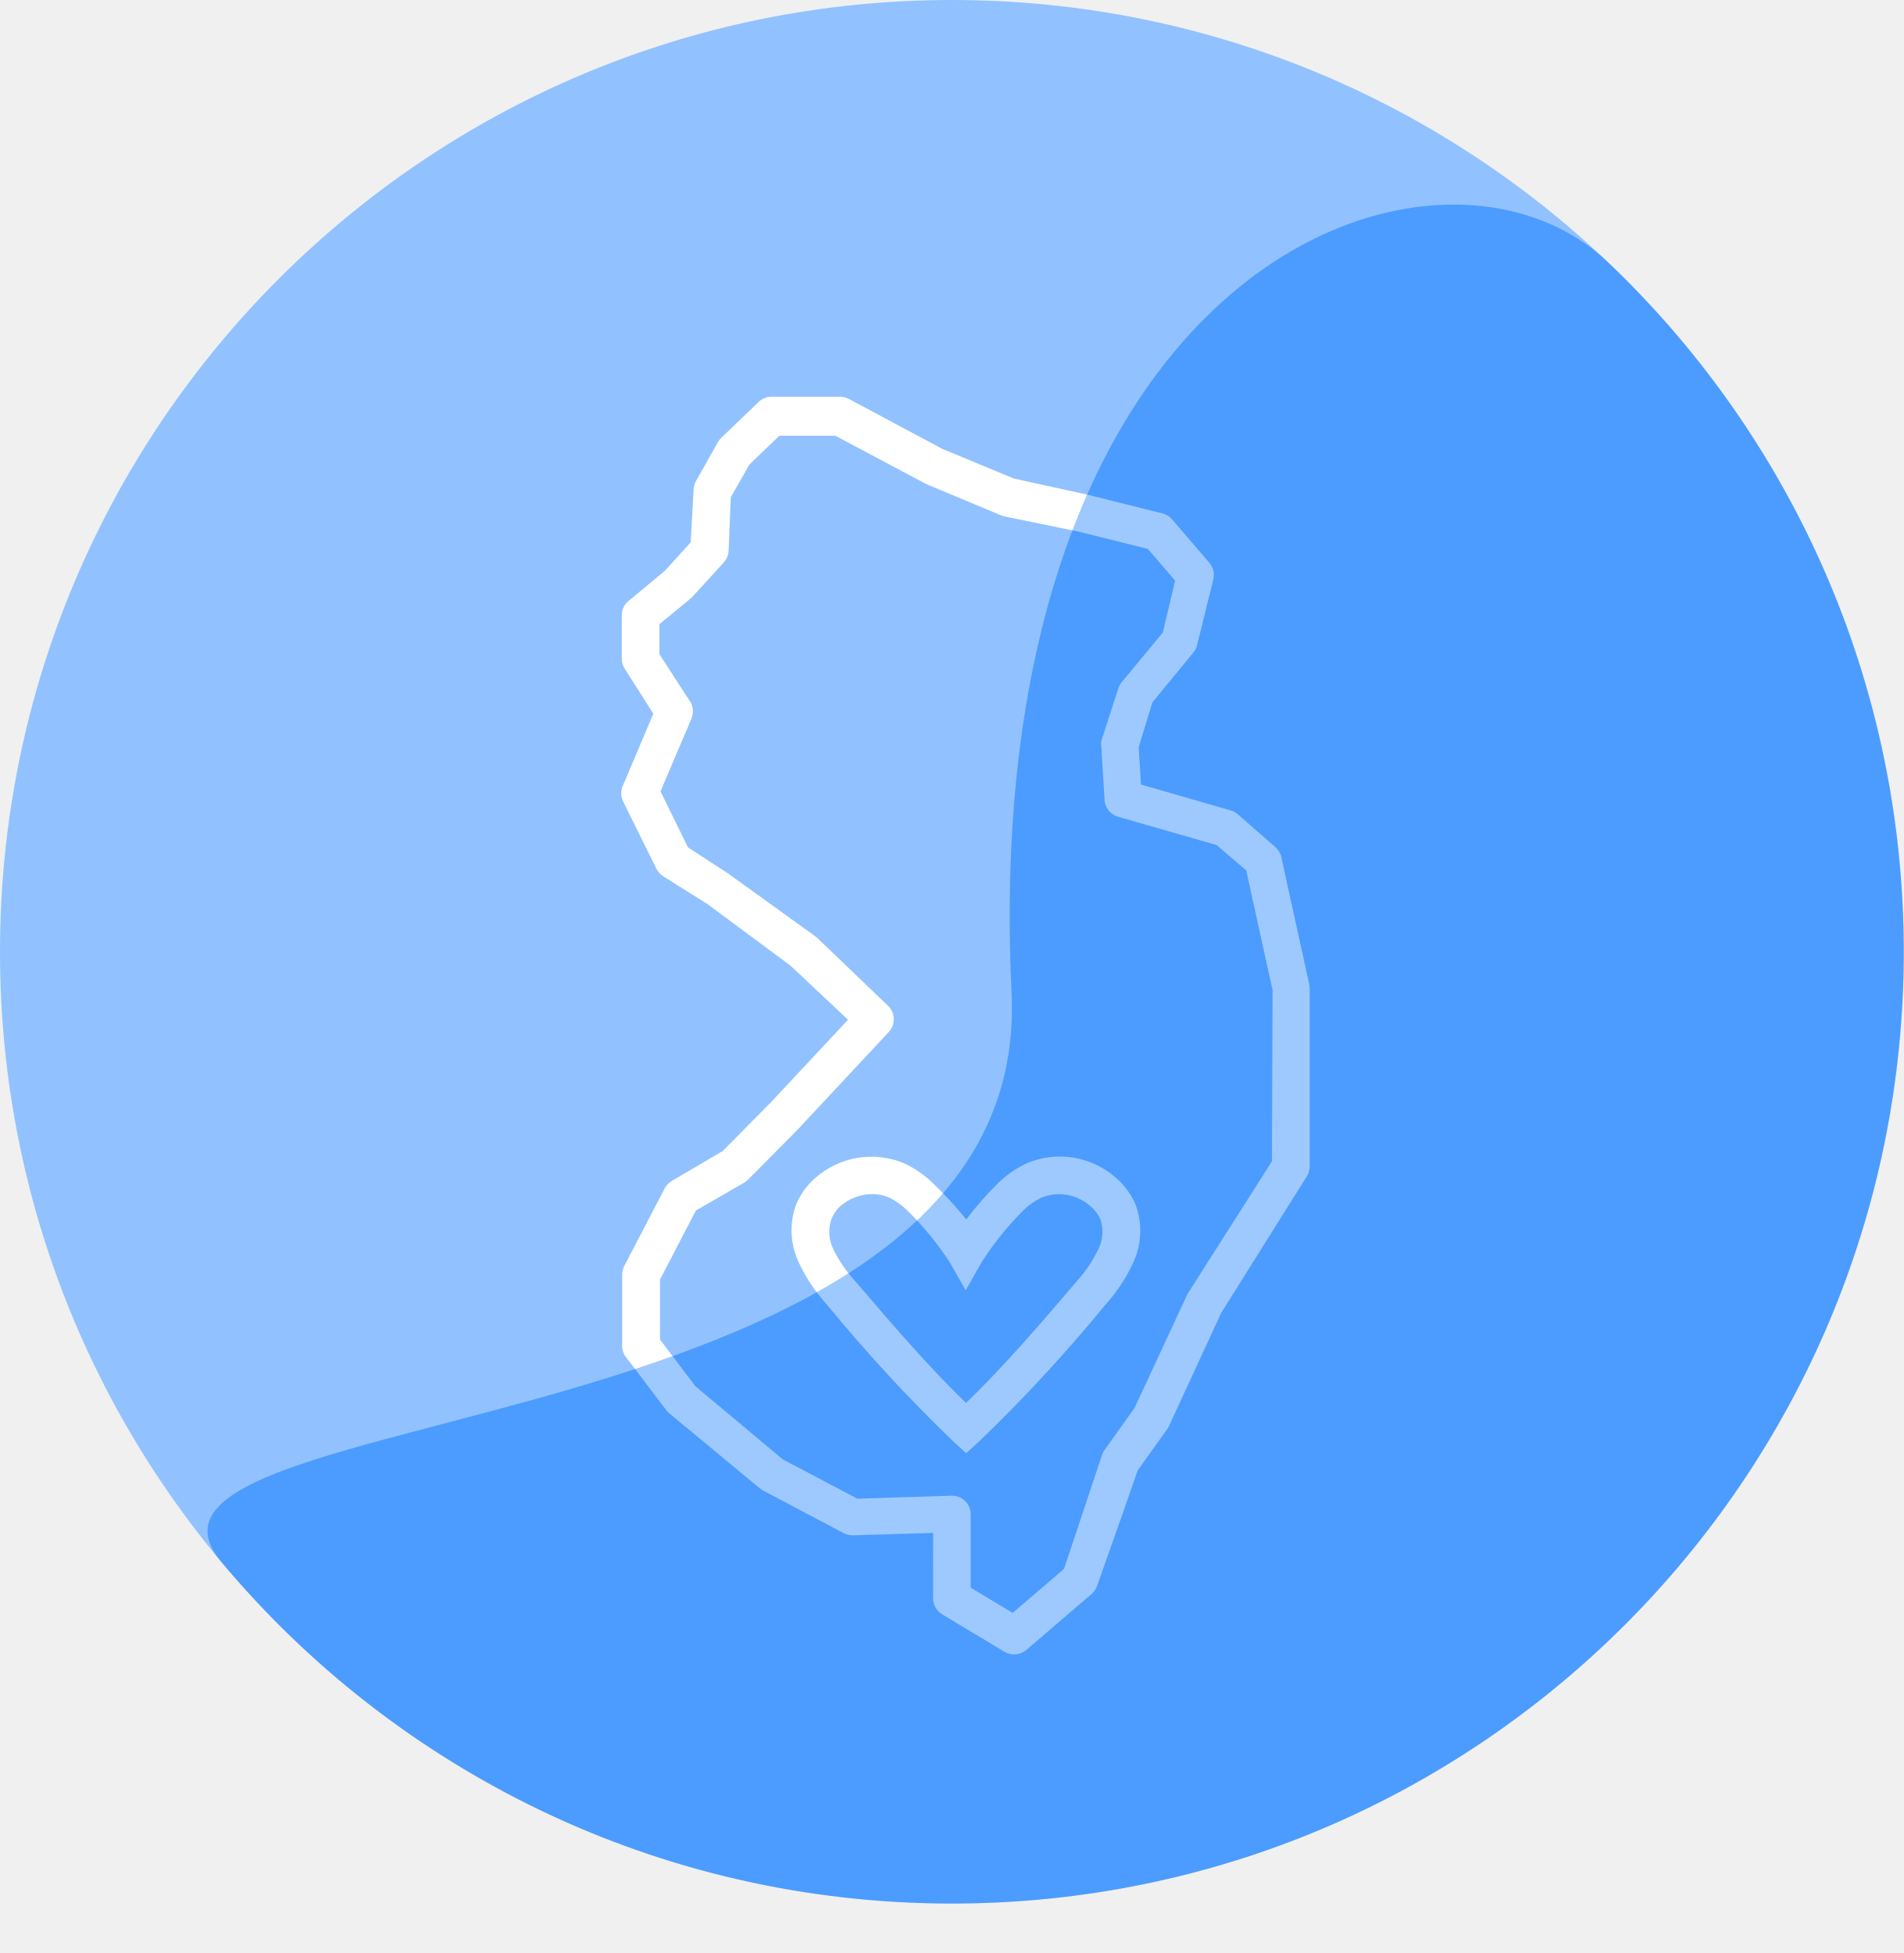
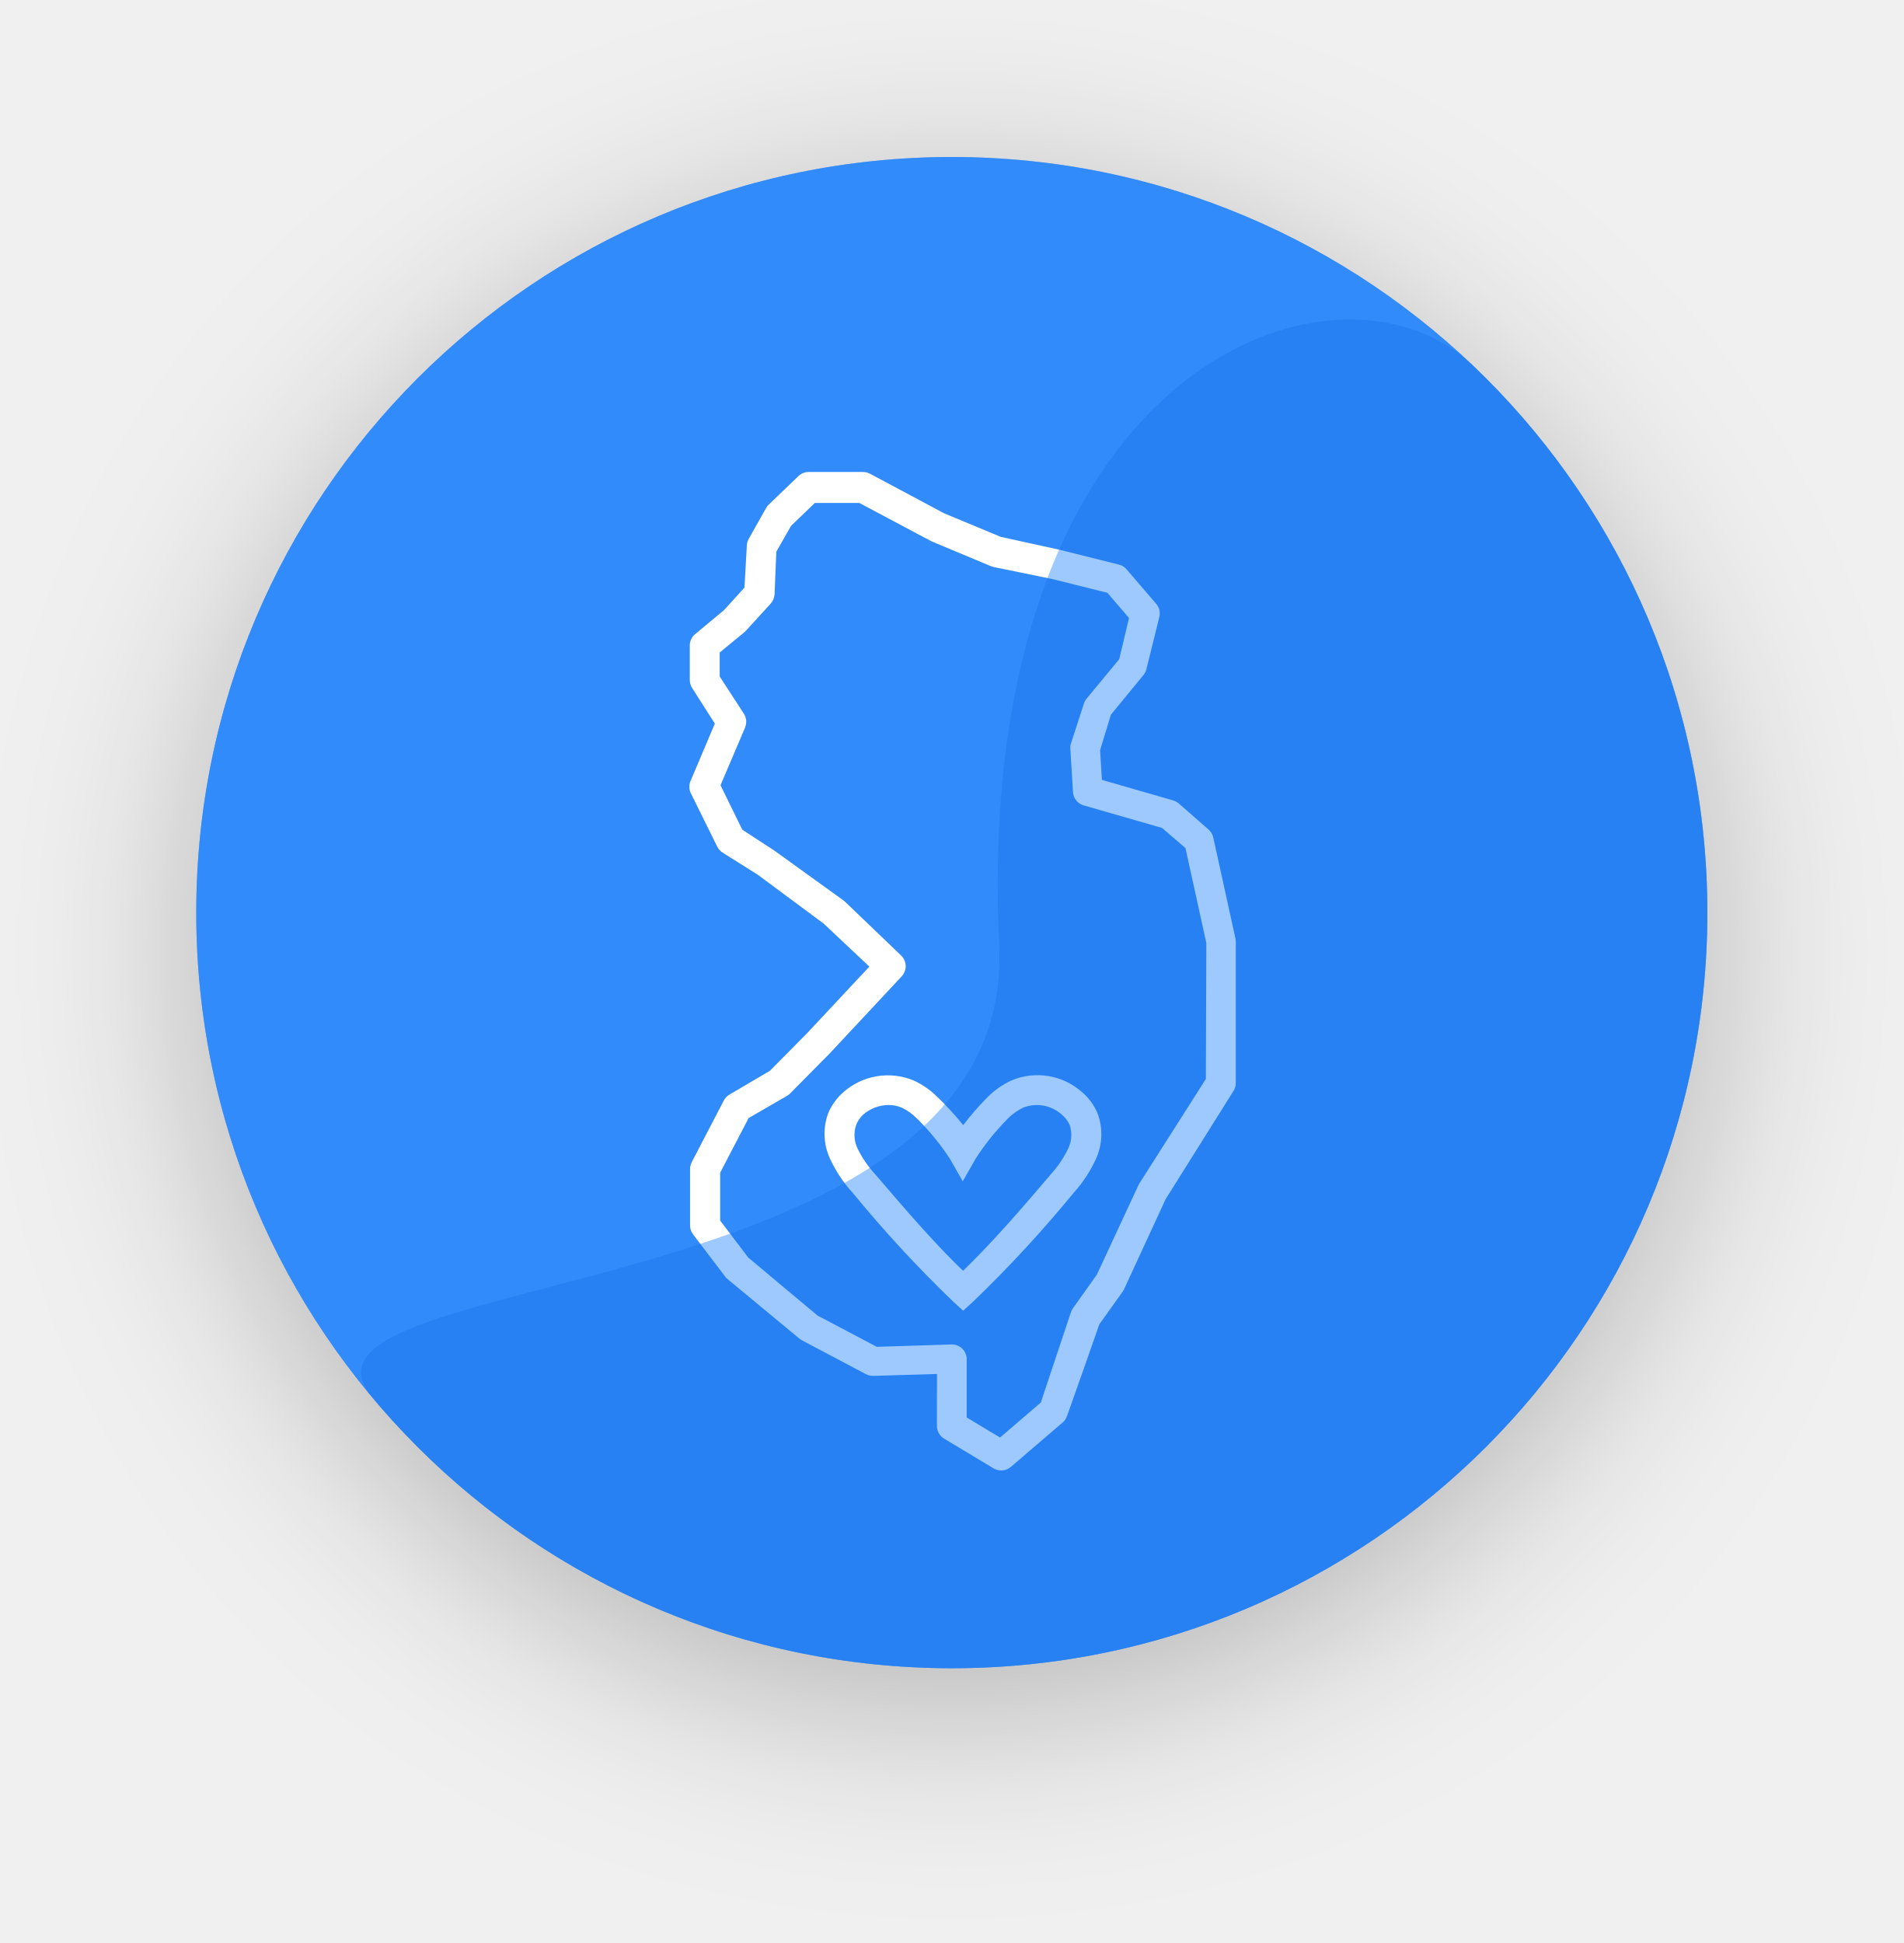
- <svg xmlns="http://www.w3.org/2000/svg" width="154" height="158" viewBox="0 0 154 158" fill="none">
-   <path fill-rule="evenodd" clip-rule="evenodd" d="M77 154C119.526 154 154 119.526 154 77C154 34.474 119.526 0 77 0C34.474 0 0 34.474 0 77C0 119.526 34.474 154 77 154Z" fill="#4A90E2" fill-opacity="0.496" />
-   <path d="M90.301 95.317C88.325 93.541 85.499 93.07 83.051 94.114C82.184 94.521 81.394 95.069 80.71 95.742C79.795 96.656 78.94 97.629 78.162 98.655C77.336 97.635 76.451 96.668 75.501 95.759C74.817 95.087 74.027 94.532 73.16 94.125C70.718 93.087 67.886 93.559 65.91 95.335C65.256 95.918 64.743 96.638 64.4 97.446C63.84 98.974 63.917 100.661 64.613 102.13C65.191 103.368 65.958 104.518 66.878 105.527C70.075 109.426 73.496 113.136 77.129 116.628L78.156 117.566L79.182 116.628H79.188C82.821 113.136 86.243 109.426 89.439 105.527C90.354 104.513 91.109 103.368 91.675 102.13C92.365 100.649 92.424 98.944 91.84 97.417C91.492 96.609 90.967 95.895 90.301 95.317H90.301ZM88.897 100.962V100.968C88.437 101.941 87.841 102.843 87.115 103.64C84.213 107.055 81.152 110.6 78.144 113.502C75.124 110.6 72.104 107.055 69.172 103.64C68.453 102.861 67.851 101.982 67.391 101.027C67.037 100.289 66.984 99.434 67.244 98.655C67.397 98.254 67.639 97.894 67.951 97.6C68.671 96.963 69.603 96.609 70.564 96.603C71.036 96.603 71.502 96.697 71.939 96.892C72.499 97.169 73.006 97.535 73.449 97.977C74.705 99.222 75.826 100.596 76.799 102.07L78.115 104.383L79.43 102.07C80.379 100.596 81.483 99.222 82.721 97.977C83.158 97.535 83.671 97.169 84.231 96.892C85.588 96.337 87.145 96.615 88.23 97.6C88.561 97.877 88.82 98.219 89.003 98.614C89.268 99.381 89.233 100.224 88.897 100.968L88.897 100.962Z" fill="white" />
-   <path d="M105.913 79.663L103.648 69.352V69.346C103.577 69.034 103.406 68.745 103.165 68.532L100.145 65.89C99.979 65.742 99.785 65.636 99.572 65.571L92.294 63.472L92.111 60.452L93.214 56.83L96.535 52.784C96.682 52.607 96.782 52.4 96.835 52.182L98.151 46.862C98.263 46.396 98.145 45.9 97.832 45.535L94.812 42.019C94.606 41.777 94.335 41.606 94.028 41.535L87.988 40.025L81.995 38.71L76.215 36.309L68.665 32.275H68.659C68.44 32.157 68.198 32.098 67.951 32.098H62.406C62.023 32.098 61.645 32.251 61.368 32.517L58.348 35.419C58.242 35.519 58.148 35.637 58.077 35.767L56.307 38.905C56.195 39.111 56.124 39.335 56.112 39.571L55.871 43.877L53.789 46.172L50.845 48.62V48.614C50.497 48.903 50.297 49.327 50.297 49.776V53.297C50.297 53.586 50.385 53.869 50.539 54.111L52.851 57.738L50.391 63.554V63.548C50.208 63.95 50.208 64.404 50.391 64.805L53.093 70.273V70.267C53.211 70.514 53.393 70.721 53.623 70.874L57.227 73.139L63.946 78.123L68.6 82.5L62.347 89.189L58.466 93.117L54.361 95.53C54.113 95.671 53.906 95.884 53.771 96.137L50.491 102.437L50.497 102.431C50.385 102.649 50.326 102.885 50.326 103.127V108.878C50.326 109.208 50.432 109.527 50.633 109.786L53.912 114.104H53.906C53.977 114.193 54.06 114.275 54.148 114.346L61.439 120.386L61.698 120.569L68.234 124.025H68.24C68.47 124.149 68.729 124.214 68.995 124.208L75.489 124.013L75.483 129.31C75.483 129.841 75.766 130.337 76.226 130.608L81.251 133.628C81.812 133.964 82.526 133.905 83.021 133.48L88.306 128.95C88.507 128.774 88.654 128.549 88.743 128.296L90.524 123.27L92.034 118.953L94.417 115.614H94.423C94.476 115.537 94.517 115.455 94.558 115.372L98.788 106.206L105.701 95.182C105.86 94.94 105.942 94.657 105.942 94.368V79.976C105.942 79.87 105.931 79.763 105.913 79.663L105.913 79.663ZM102.893 93.949L96.081 104.654L95.992 104.837L91.781 113.897L89.35 117.312V117.306C89.262 117.424 89.197 117.56 89.15 117.696L86.071 126.927L81.918 130.489L78.521 128.449V122.515C78.521 122.114 78.362 121.73 78.078 121.447C77.795 121.164 77.412 121.005 77.011 121.005L69.355 121.247L63.315 118.061L56.26 112.157L53.393 108.382V103.504L56.295 97.93L60.188 95.683C60.306 95.618 60.413 95.535 60.507 95.441L64.571 91.335L71.861 83.526C72.445 82.936 72.445 81.986 71.861 81.396L66.081 75.852L65.928 75.734L58.891 70.661L55.647 68.549L53.429 64.019L55.936 58.133L55.93 58.127C56.107 57.708 56.083 57.23 55.871 56.829L53.346 52.936V50.489L55.871 48.418L56.024 48.265L58.549 45.504H58.543C58.779 45.245 58.914 44.915 58.938 44.567L59.115 40.219L60.625 37.577L63.043 35.253H67.573L74.929 39.163L80.969 41.688L81.24 41.776L87.28 43.015L92.854 44.407L95.06 46.973L94.063 51.173L90.754 55.172V55.166C90.624 55.325 90.524 55.502 90.465 55.697L89.091 59.926C89.061 60.097 89.061 60.268 89.091 60.439L89.35 64.71C89.386 65.347 89.822 65.895 90.436 66.072L98.422 68.367L100.811 70.419L102.94 80.099L102.893 93.949Z" fill="white" />
-   <g style="mix-blend-mode:multiply">
-     <path fill-rule="evenodd" clip-rule="evenodd" d="M76.999 154C119.525 154 153.999 119.526 153.999 77C153.999 55.045 144.811 35.236 130.07 21.209C116.257 8.067 79.021 21.209 81.826 80.313C83.598 117.638 6.723 112.992 17.895 126.356C32.02 143.252 53.255 154 76.999 154Z" fill="#4A90E2" fill-opacity="0.496" />
+ <svg xmlns="http://www.w3.org/2000/svg" width="194" height="198" viewBox="0 0 194 198" fill="none">
+   <g filter="url(#filter0_d)">
+     <path fill-rule="evenodd" clip-rule="evenodd" d="M97 170C139.526 170 174 135.526 174 93C174 50.474 139.526 16 97 16C54.474 16 20 50.474 20 93C20 135.526 54.474 170 97 170Z" fill="#4A90E2" fill-opacity="0.496" />
+     <path d="M110.301 111.317C108.325 109.541 105.499 109.07 103.051 110.114C102.184 110.521 101.394 111.069 100.71 111.742C99.795 112.656 98.94 113.629 98.162 114.655C97.336 113.635 96.451 112.668 95.501 111.759C94.817 111.087 94.027 110.532 93.16 110.125C90.718 109.087 87.886 109.559 85.91 111.335C85.256 111.918 84.743 112.638 84.4 113.446C83.84 114.974 83.917 116.661 84.613 118.13C85.191 119.368 85.958 120.518 86.878 121.527C90.075 125.426 93.496 129.136 97.129 132.628L98.156 133.566L99.182 132.628H99.188C102.821 129.136 106.242 125.426 109.439 121.527C110.354 120.513 111.109 119.368 111.675 118.13C112.365 116.649 112.424 114.944 111.84 113.417C111.492 112.609 110.967 111.895 110.301 111.317H110.301ZM108.897 116.962V116.968C108.437 117.941 107.841 118.843 107.115 119.64C104.213 123.055 101.152 126.6 98.144 129.502C95.124 126.6 92.104 123.055 89.172 119.64C88.453 118.861 87.851 117.982 87.391 117.027C87.037 116.289 86.984 115.434 87.244 114.655C87.397 114.254 87.639 113.894 87.951 113.6C88.671 112.962 89.603 112.609 90.564 112.603C91.036 112.603 91.502 112.697 91.939 112.892C92.499 113.169 93.006 113.535 93.449 113.977C94.705 115.222 95.826 116.596 96.799 118.07L98.115 120.383L99.43 118.07C100.38 116.596 101.483 115.222 102.721 113.977C103.158 113.535 103.671 113.169 104.231 112.892C105.588 112.337 107.145 112.614 108.23 113.6C108.561 113.877 108.82 114.219 109.003 114.614C109.268 115.381 109.233 116.224 108.897 116.968L108.897 116.962Z" fill="white" />
+     <path d="M125.913 95.663L123.648 85.352V85.346C123.577 85.034 123.406 84.745 123.165 84.532L120.145 81.89C119.979 81.742 119.785 81.636 119.572 81.571L112.294 79.472L112.111 76.452L113.214 72.83L116.535 68.784C116.682 68.607 116.782 68.4 116.835 68.182L118.151 62.862C118.263 62.396 118.145 61.9 117.832 61.535L114.812 58.019C114.606 57.777 114.335 57.606 114.028 57.535L107.988 56.025L101.995 54.71L96.215 52.309L88.665 48.275H88.659C88.44 48.157 88.198 48.098 87.951 48.098H82.406C82.023 48.098 81.645 48.251 81.368 48.517L78.348 51.419C78.242 51.519 78.148 51.637 78.077 51.767L76.307 54.905C76.195 55.111 76.124 55.335 76.112 55.571L75.871 59.877L73.789 62.172L70.845 64.62V64.614C70.497 64.903 70.297 65.327 70.297 65.776V69.297C70.297 69.586 70.385 69.869 70.539 70.111L72.851 73.738L70.391 79.554V79.548C70.208 79.95 70.208 80.404 70.391 80.805L73.093 86.273V86.267C73.211 86.514 73.393 86.721 73.623 86.874L77.227 89.139L83.946 94.123L88.6 98.5L82.347 105.189L78.466 109.117L74.361 111.53C74.113 111.671 73.906 111.884 73.771 112.137L70.491 118.437L70.497 118.431C70.385 118.649 70.326 118.885 70.326 119.127V124.878C70.326 125.208 70.432 125.527 70.633 125.786L73.912 130.104H73.906C73.977 130.193 74.06 130.275 74.148 130.346L81.439 136.386L81.698 136.569L88.234 140.025H88.24C88.47 140.149 88.729 140.214 88.995 140.208L95.489 140.013L95.483 145.31C95.483 145.841 95.766 146.337 96.226 146.608L101.252 149.628C101.812 149.964 102.526 149.905 103.021 149.48L108.306 144.95C108.507 144.774 108.654 144.549 108.743 144.296L110.524 139.27L112.034 134.953L114.417 131.614H114.423C114.476 131.537 114.517 131.455 114.558 131.372L118.788 122.206L125.701 111.182C125.86 110.94 125.942 110.657 125.942 110.368V95.976C125.942 95.87 125.931 95.763 125.913 95.663L125.913 95.663ZM122.893 109.949L116.081 120.654L115.992 120.837L111.781 129.897L109.35 133.312V133.306C109.262 133.424 109.197 133.56 109.15 133.696L106.071 142.927L101.918 146.489L98.521 144.449V138.515C98.521 138.114 98.362 137.73 98.078 137.447C97.795 137.164 97.412 137.005 97.011 137.005L89.355 137.247L83.315 134.061L76.26 128.157L73.393 124.382V119.504L76.296 113.93L80.188 111.683C80.306 111.618 80.413 111.535 80.507 111.441L84.571 107.335L91.861 99.526C92.445 98.936 92.445 97.986 91.861 97.396L86.081 91.852L85.928 91.734L78.891 86.661L75.647 84.549L73.429 80.019L75.936 74.133L75.93 74.127C76.107 73.708 76.083 73.231 75.871 72.829L73.346 68.936V66.489L75.871 64.418L76.024 64.265L78.549 61.504H78.543C78.779 61.245 78.914 60.915 78.938 60.567L79.115 56.219L80.625 53.577L83.043 51.253H87.573L94.929 55.163L100.969 57.688L101.24 57.776L107.28 59.015L112.854 60.407L115.06 62.973L114.063 67.173L110.754 71.172V71.166C110.624 71.325 110.524 71.502 110.465 71.697L109.091 75.926C109.061 76.097 109.061 76.268 109.091 76.439L109.35 80.71C109.386 81.347 109.822 81.895 110.436 82.072L118.422 84.367L120.811 86.419L122.94 96.099L122.893 109.949Z" fill="white" />
+     <g style="mix-blend-mode:multiply">
+       <path fill-rule="evenodd" clip-rule="evenodd" d="M96.999 170C139.525 170 173.999 135.526 173.999 93C173.999 71.045 164.811 51.236 150.07 37.209C136.257 24.067 99.021 37.209 101.826 96.313C103.598 133.638 26.723 128.992 37.895 142.356C52.02 159.252 73.254 170 96.999 170Z" fill="#4A90E2" fill-opacity="0.496" />
+     </g>
+     <g style="mix-blend-mode:color">
+       <path fill-rule="evenodd" clip-rule="evenodd" d="M97 170C139.526 170 174 135.526 174 93C174 50.474 139.526 16 97 16C54.474 16 20 50.474 20 93C20 135.526 54.474 170 97 170Z" fill="#2B85F5" />
+     </g>
+     <mask id="mask0" mask-type="alpha" maskUnits="userSpaceOnUse" x="20" y="16" width="154" height="154">
+       <g style="mix-blend-mode:color">
+         <path fill-rule="evenodd" clip-rule="evenodd" d="M97 170C139.526 170 174 135.526 174 93C174 50.474 139.526 16 97 16C54.474 16 20 50.474 20 93C20 135.526 54.474 170 97 170Z" fill="white" />
+         <path fill-rule="evenodd" clip-rule="evenodd" d="M97 170C139.526 170 174 135.526 174 93C174 50.474 139.526 16 97 16C54.474 16 20 50.474 20 93C20 135.526 54.474 170 97 170Z" stroke="white" />
+       </g>
+     </mask>
+     <g mask="url(#mask0)">
+ </g>
  </g>
-   <g style="mix-blend-mode:color">
-     <path fill-rule="evenodd" clip-rule="evenodd" d="M77 154C119.526 154 154 119.526 154 77C154 34.474 119.526 0 77 0C34.474 0 0 34.474 0 77C0 119.526 34.474 154 77 154Z" fill="#2B85F5" />
-   </g>
-   <mask id="mask0" mask-type="alpha" maskUnits="userSpaceOnUse" x="0" y="0" width="154" height="154">
-     <g style="mix-blend-mode:color">
-       <path fill-rule="evenodd" clip-rule="evenodd" d="M77 154C119.526 154 154 119.526 154 77C154 34.474 119.526 0 77 0C34.474 0 0 34.474 0 77C0 119.526 34.474 154 77 154Z" fill="white" />
-       <path fill-rule="evenodd" clip-rule="evenodd" d="M77 154C119.526 154 154 119.526 154 77C154 34.474 119.526 0 77 0C34.474 0 0 34.474 0 77C0 119.526 34.474 154 77 154Z" stroke="white" />
-     </g>
-   </mask>
-   <g mask="url(#mask0)">
- </g>
+   <defs>
+     <filter id="filter0_d" x="0" y="0" width="194" height="198" filterUnits="userSpaceOnUse" color-interpolation-filters="sRGB">
+       <feFlood flood-opacity="0" result="BackgroundImageFix" />
+       <feColorMatrix in="SourceAlpha" type="matrix" values="0 0 0 0 0 0 0 0 0 0 0 0 0 0 0 0 0 0 127 0" />
+       <feOffset dy="4" />
+       <feGaussianBlur stdDeviation="10" />
+       <feColorMatrix type="matrix" values="0 0 0 0 0 0 0 0 0 0 0 0 0 0 0 0 0 0 0.25 0" />
+       <feBlend mode="normal" in2="BackgroundImageFix" result="effect1_dropShadow" />
+       <feBlend mode="normal" in="SourceGraphic" in2="effect1_dropShadow" result="shape" />
+     </filter>
+   </defs>
</svg>
